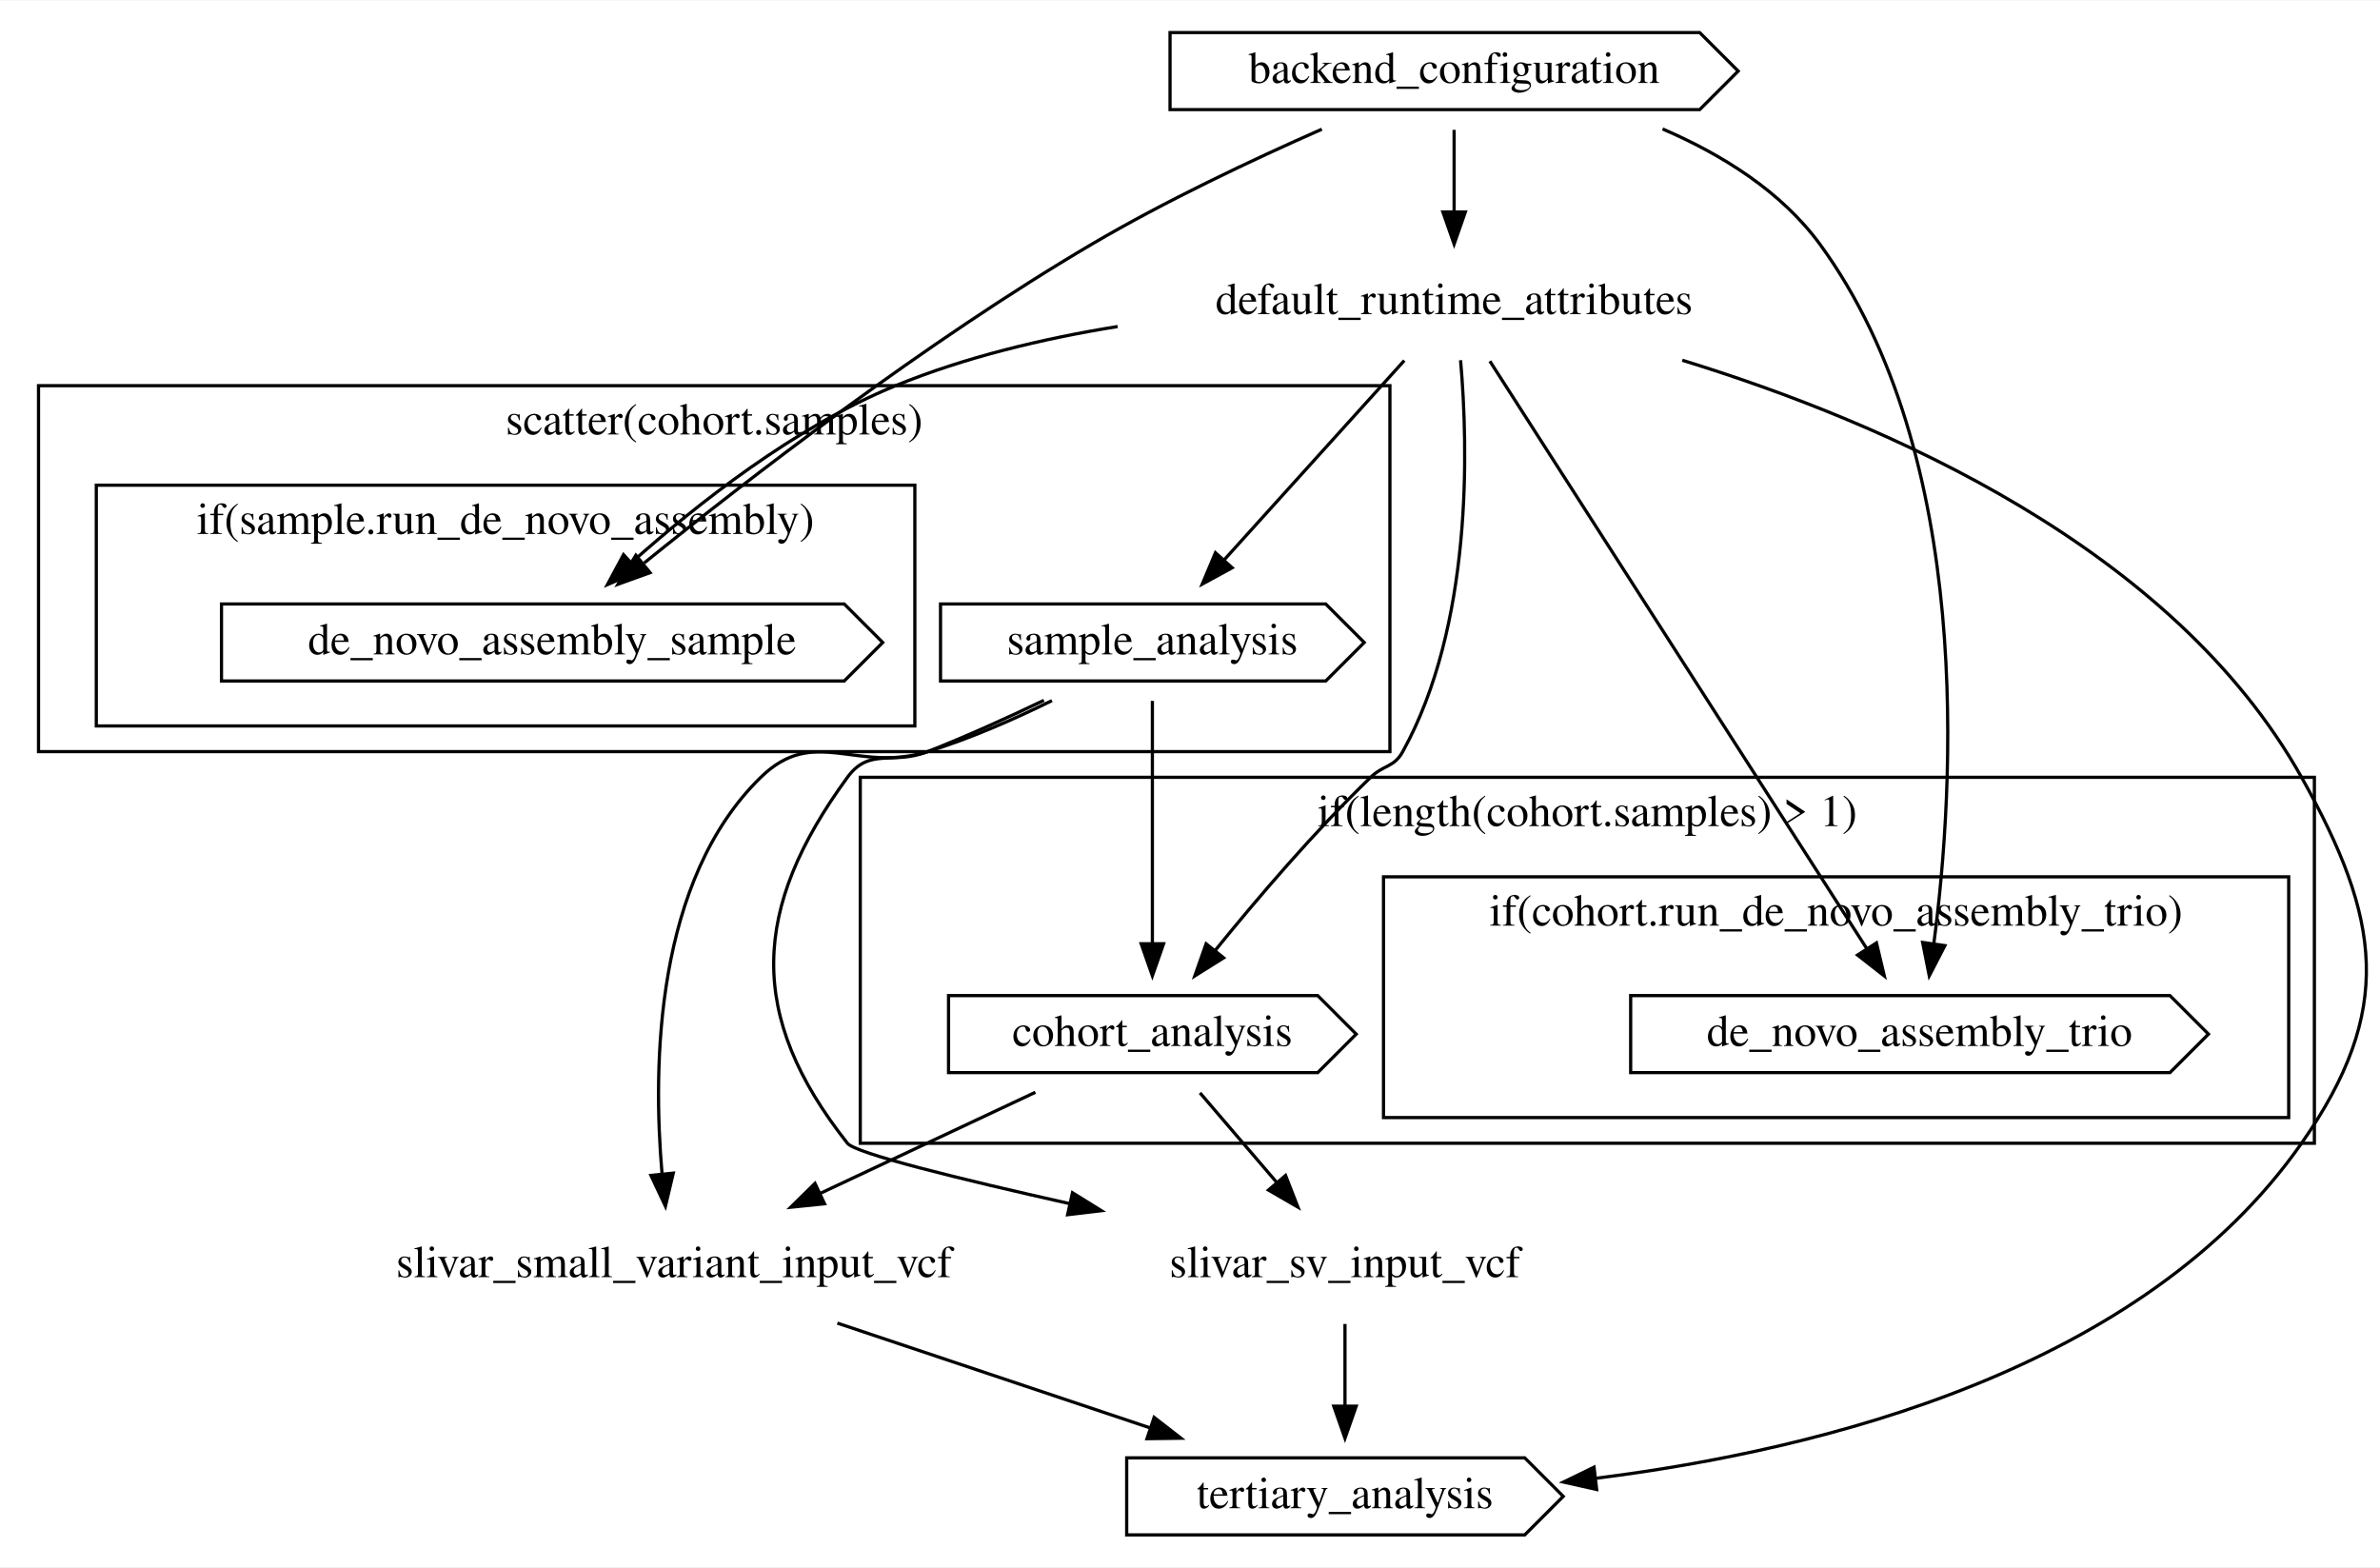
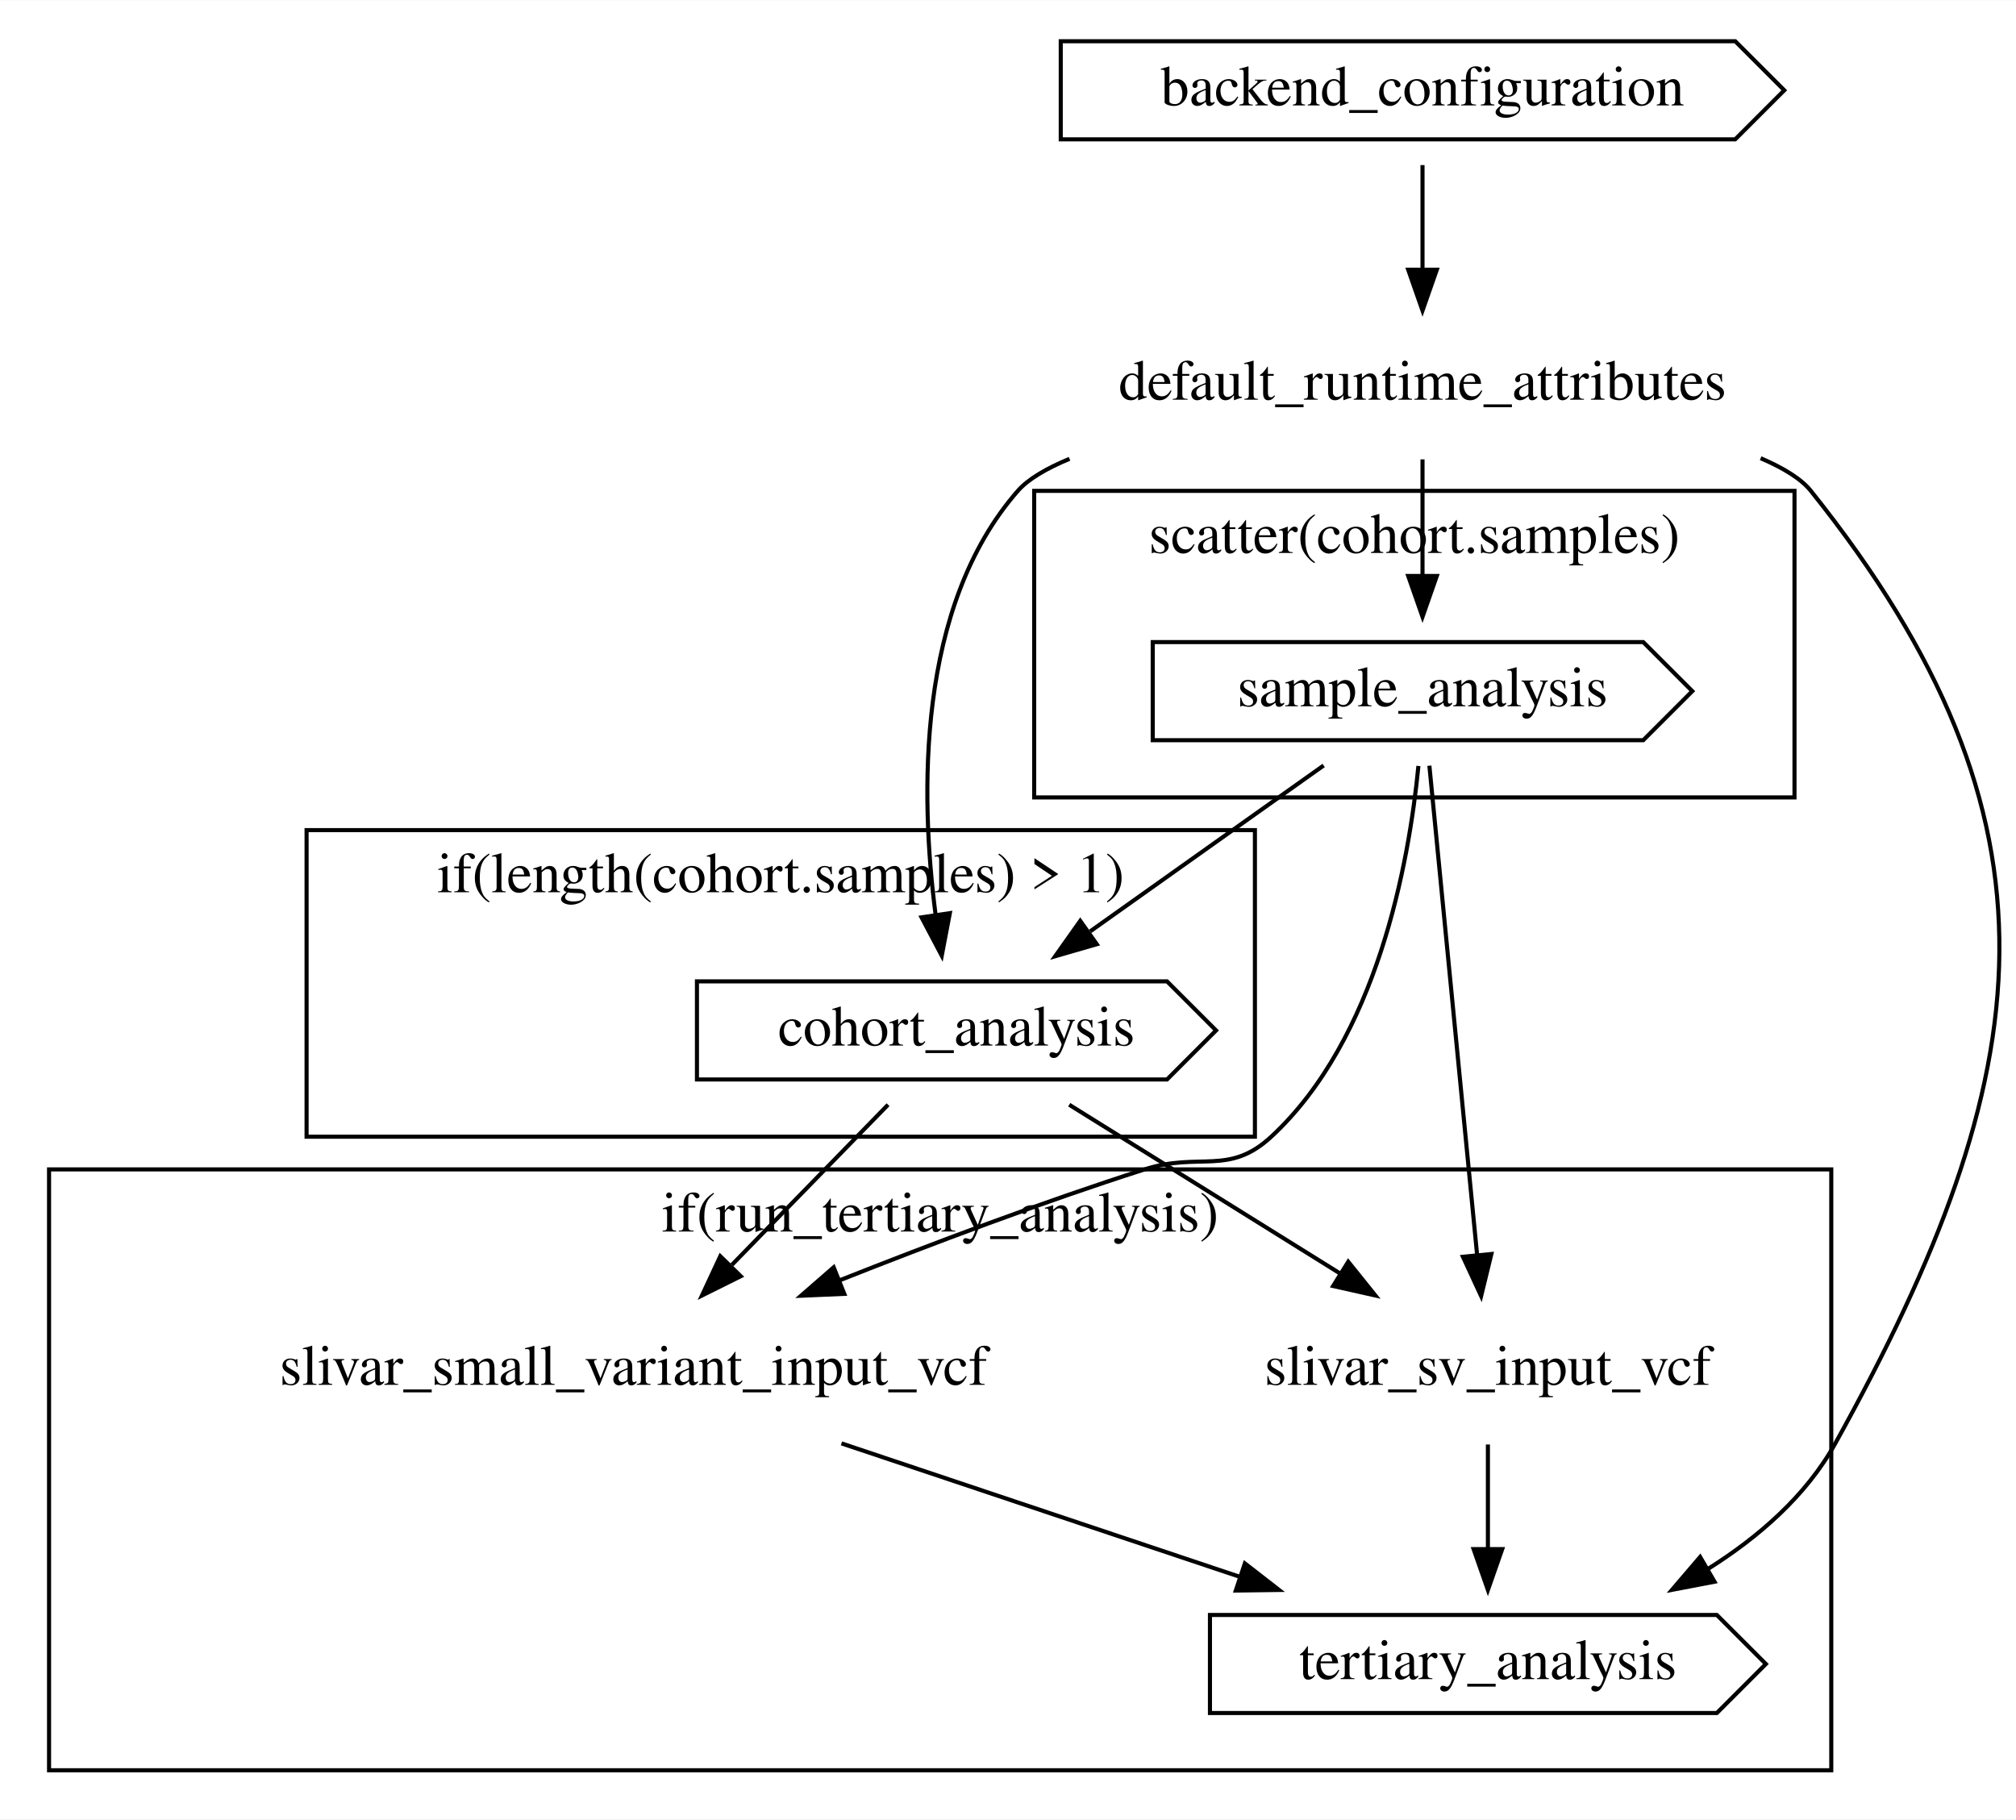
- <svg xmlns="http://www.w3.org/2000/svg" width="741pt" height="488pt" viewBox="0.00 0.00 741.44 488.00">
-   <g id="graph0" class="graph" transform="scale(1 1) rotate(0) translate(4 484)">
-     <polygon fill="white" stroke="transparent" points="-4,4 -4,-484 737.44,-484 737.44,4 -4,4" />
+ <svg xmlns="http://www.w3.org/2000/svg" width="493pt" height="445pt" viewBox="0.00 0.00 493.19 445.00">
+   <g id="graph0" class="graph" transform="scale(1 1) rotate(0) translate(4 441)">
+     <polygon fill="white" stroke="transparent" points="-4,4 -4,-441 489.19,-441 489.19,4 -4,4" />
    <g id="clust1" class="cluster">
-       <polygon fill="none" stroke="black" points="8,-250 8,-364 429,-364 429,-250 8,-250" />
-       <text text-anchor="middle" x="218.5" y="-348.8" font-family="Times,serif" font-size="14.00">scatter(cohort.samples)</text>
+       <polygon fill="none" stroke="black" points="249,-246 249,-321 435,-321 435,-246 249,-246" />
+       <text text-anchor="middle" x="342" y="-305.8" font-family="Times,serif" font-size="14.00">scatter(cohort.samples)</text>
    </g>
    <g id="clust2" class="cluster">
-       <polygon fill="none" stroke="black" points="26,-258 26,-333 281,-333 281,-258 26,-258" />
-       <text text-anchor="middle" x="153.5" y="-317.8" font-family="Times,serif" font-size="14.00">if(sample.run_de_novo_assembly)</text>
+       <polygon fill="none" stroke="black" points="71,-163 71,-238 303,-238 303,-163 71,-163" />
+       <text text-anchor="middle" x="187" y="-222.8" font-family="Times,serif" font-size="14.00">if(length(cohort.samples) &gt; 1)</text>
    </g>
    <g id="clust3" class="cluster">
-       <polygon fill="none" stroke="black" points="264,-128 264,-242 717,-242 717,-128 264,-128" />
-       <text text-anchor="middle" x="490.5" y="-226.8" font-family="Times,serif" font-size="14.00">if(length(cohort.samples) &gt; 1)</text>
-     </g>
-     <g id="clust4" class="cluster">
-       <polygon fill="none" stroke="black" points="427,-136 427,-211 709,-211 709,-136 427,-136" />
-       <text text-anchor="middle" x="568" y="-195.8" font-family="Times,serif" font-size="14.00">if(cohort.run_de_novo_assembly_trio)</text>
+       <polygon fill="none" stroke="black" points="8,-8 8,-155 444,-155 444,-8 8,-8" />
+       <text text-anchor="middle" x="226" y="-139.8" font-family="Times,serif" font-size="14.00">if(run_tertiary_analysis)</text>
    </g>
    <g id="node1" class="node">
-       <polygon fill="none" stroke="black" points="525.5,-474 360.5,-474 360.5,-450 525.5,-450 537.5,-462 525.5,-474" />
-       <text text-anchor="middle" x="449" y="-458.3" font-family="Times,serif" font-size="14.00">backend_configuration</text>
+       <polygon fill="none" stroke="black" points="420.5,-431 255.5,-431 255.5,-407 420.5,-407 432.5,-419 420.5,-431" />
+       <text text-anchor="middle" x="344" y="-415.3" font-family="Times,serif" font-size="14.00">backend_configuration</text>
    </g>
    <g id="node2" class="node">
-       <text text-anchor="middle" x="449" y="-386.3" font-family="Times,serif" font-size="14.00">default_runtime_attributes</text>
+       <text text-anchor="middle" x="344" y="-343.3" font-family="Times,serif" font-size="14.00">default_runtime_attributes</text>
    </g>
    <g id="edge1" class="edge">
-       <path fill="none" stroke="black" d="M449,-443.7C449,-435.98 449,-426.71 449,-418.11" />
-       <polygon fill="black" stroke="black" points="452.5,-418.1 449,-408.1 445.5,-418.1 452.5,-418.1" />
+       <path fill="none" stroke="black" d="M344,-400.7C344,-392.98 344,-383.71 344,-375.11" />
+       <polygon fill="black" stroke="black" points="347.5,-375.1 344,-365.1 340.5,-375.1 347.5,-375.1" />
    </g>
-     <g id="node4" class="node">
-       <polygon fill="none" stroke="black" points="259,-296 65,-296 65,-272 259,-272 271,-284 259,-296" />
-       <text text-anchor="middle" x="168" y="-280.3" font-family="Times,serif" font-size="14.00">de_novo_assembly_sample</text>
+     <g id="node3" class="node">
+       <polygon fill="none" stroke="black" points="398,-284 278,-284 278,-260 398,-260 410,-272 398,-284" />
+       <text text-anchor="middle" x="344" y="-268.3" font-family="Times,serif" font-size="14.00">sample_analysis</text>
+     </g>
+     <g id="edge2" class="edge">
+       <path fill="none" stroke="black" d="M344,-328.7C344,-320.25 344,-309.87 344,-300.37" />
+       <polygon fill="black" stroke="black" points="347.5,-300.18 344,-290.18 340.5,-300.18 347.5,-300.18" />
+     </g>
+     <g id="node5" class="node">
+       <polygon fill="none" stroke="black" points="281.5,-201 166.5,-201 166.5,-177 281.5,-177 293.5,-189 281.5,-201" />
+       <text text-anchor="middle" x="230" y="-185.3" font-family="Times,serif" font-size="14.00">cohort_analysis</text>
+     </g>
+     <g id="edge4" class="edge">
+       <path fill="none" stroke="black" d="M257.65,-328.84C251.97,-326.48 247.51,-323.87 245,-321 220.17,-292.61 221.09,-246.5 224.89,-217.24" />
+       <polygon fill="black" stroke="black" points="228.37,-217.69 226.39,-207.28 221.44,-216.66 228.37,-217.69" />
+     </g>
+     <g id="node9" class="node">
+       <polygon fill="none" stroke="black" points="416,-46 292,-46 292,-22 416,-22 428,-34 416,-46" />
+       <text text-anchor="middle" x="360" y="-30.3" font-family="Times,serif" font-size="14.00">tertiary_analysis</text>
+     </g>
+     <g id="edge10" class="edge">
+       <path fill="none" stroke="black" d="M426.72,-328.99C432.31,-326.59 436.66,-323.93 439,-321 503.72,-240.11 495.27,-178.58 445,-88 437.87,-75.15 426.19,-65.01 413.73,-57.19" />
+       <polygon fill="black" stroke="black" points="415.44,-54.13 405.03,-52.14 411.92,-60.19 415.44,-54.13" />
    </g>
    <g id="edge3" class="edge">
-       <path fill="none" stroke="black" d="M407.79,-443.89C385.96,-434.28 358.97,-421.51 336,-408 284.37,-377.63 229.2,-335.05 196.7,-308.78" />
-       <polygon fill="black" stroke="black" points="198.51,-305.75 188.54,-302.15 194.09,-311.18 198.51,-305.75" />
+       <path fill="none" stroke="black" d="M319.82,-253.82C303.2,-242.01 280.92,-226.18 262.71,-213.24" />
+       <polygon fill="black" stroke="black" points="264.32,-210.09 254.14,-207.15 260.27,-215.8 264.32,-210.09" />
+     </g>
+     <g id="node7" class="node">
+       <text text-anchor="middle" x="151" y="-102.3" font-family="Times,serif" font-size="14.00">slivar_small_variant_input_vcf</text>
+     </g>
+     <g id="edge5" class="edge">
+       <path fill="none" stroke="black" d="M343,-253.7C340.67,-229.81 332.89,-186.96 307,-163 296.56,-153.34 289.55,-159.34 276,-155 251.11,-147.04 223.97,-136.81 201.35,-127.84" />
+       <polygon fill="black" stroke="black" points="202.55,-124.55 191.96,-124.09 199.95,-131.05 202.55,-124.55" />
    </g>
    <g id="node8" class="node">
-       <polygon fill="none" stroke="black" points="672,-174 504,-174 504,-150 672,-150 684,-162 672,-174" />
-       <text text-anchor="middle" x="594" y="-158.3" font-family="Times,serif" font-size="14.00">de_novo_assembly_trio</text>
+       <text text-anchor="middle" x="360" y="-102.3" font-family="Times,serif" font-size="14.00">slivar_sv_input_vcf</text>
+     </g>
+     <g id="edge7" class="edge">
+       <path fill="none" stroke="black" d="M345.68,-253.76C348.46,-225.26 354.04,-168.12 357.35,-134.16" />
+       <polygon fill="black" stroke="black" points="360.85,-134.3 358.34,-124.01 353.89,-133.62 360.85,-134.3" />
+     </g>
+     <g id="edge6" class="edge">
+       <path fill="none" stroke="black" d="M213.25,-170.82C202.14,-159.44 187.4,-144.33 175.06,-131.66" />
+       <polygon fill="black" stroke="black" points="177.22,-128.87 167.73,-124.15 172.21,-133.76 177.22,-128.87" />
    </g>
    <g id="edge8" class="edge">
-       <path fill="none" stroke="black" d="M513.94,-443.97C532.51,-435.99 550.96,-424.48 563,-408 611.07,-342.17 604.84,-238.99 598.45,-190.25" />
-       <polygon fill="black" stroke="black" points="601.89,-189.57 597.02,-180.16 594.96,-190.55 601.89,-189.57" />
+       <path fill="none" stroke="black" d="M257.57,-170.82C276.87,-158.79 302.86,-142.6 323.83,-129.54" />
+       <polygon fill="black" stroke="black" points="325.83,-132.41 332.47,-124.15 322.13,-126.47 325.83,-132.41" />
    </g>
-     <g id="node3" class="node">
-       <polygon fill="none" stroke="black" points="409,-296 289,-296 289,-272 409,-272 421,-284 409,-296" />
-       <text text-anchor="middle" x="355" y="-280.3" font-family="Times,serif" font-size="14.00">sample_analysis</text>
-     </g>
-     <g id="edge2" class="edge">
-       <path fill="none" stroke="black" d="M433.48,-371.83C418.17,-354.89 394.62,-328.83 377.31,-309.68" />
-       <polygon fill="black" stroke="black" points="379.85,-307.27 370.55,-302.2 374.65,-311.96 379.85,-307.27" />
-     </g>
-     <g id="edge4" class="edge">
-       <path fill="none" stroke="black" d="M344.18,-382.43C320.83,-378.66 296.6,-372.86 275,-364 243.69,-351.16 213.17,-327.13 192.78,-308.93" />
-       <polygon fill="black" stroke="black" points="194.97,-306.19 185.23,-302.03 190.25,-311.36 194.97,-306.19" />
-     </g>
-     <g id="node7" class="node">
-       <polygon fill="none" stroke="black" points="406.5,-174 291.5,-174 291.5,-150 406.5,-150 418.5,-162 406.5,-174" />
-       <text text-anchor="middle" x="355" y="-158.3" font-family="Times,serif" font-size="14.00">cohort_analysis</text>
-     </g>
-     <g id="edge6" class="edge">
-       <path fill="none" stroke="black" d="M451.01,-371.93C453.42,-344.4 454.75,-289.32 433,-250 430.24,-245.02 427.1,-245.95 423,-242 405.48,-225.1 387.59,-204.14 374.56,-188.06" />
-       <polygon fill="black" stroke="black" points="377.2,-185.76 368.22,-180.14 371.74,-190.13 377.2,-185.76" />
-     </g>
-     <g id="edge7" class="edge">
-       <path fill="none" stroke="black" d="M460.14,-371.64C485.5,-332.11 547.68,-235.2 577.51,-188.7" />
-       <polygon fill="black" stroke="black" points="580.57,-190.42 583.02,-180.11 574.68,-186.63 580.57,-190.42" />
-     </g>
-     <g id="node13" class="node">
-       <polygon fill="none" stroke="black" points="471,-30 347,-30 347,-6 471,-6 483,-18 471,-30" />
-       <text text-anchor="middle" x="415" y="-14.3" font-family="Times,serif" font-size="14.00">tertiary_analysis</text>
-     </g>
-     <g id="edge14" class="edge">
-       <path fill="none" stroke="black" d="M520.08,-371.92C583.73,-352.37 673.02,-313.41 713,-242 737.75,-197.79 742.03,-169.53 713,-128 663.74,-57.53 563.78,-32.47 493.25,-23.65" />
-       <polygon fill="black" stroke="black" points="493.41,-20.14 483.07,-22.46 492.59,-27.09 493.41,-20.14" />
-     </g>
-     <g id="edge5" class="edge">
-       <path fill="none" stroke="black" d="M355,-265.81C355,-246.11 355,-213.58 355,-190.39" />
-       <polygon fill="black" stroke="black" points="358.5,-190.16 355,-180.16 351.5,-190.16 358.5,-190.16" />
-     </g>
-     <g id="node11" class="node">
-       <text text-anchor="middle" x="206" y="-86.3" font-family="Times,serif" font-size="14.00">slivar_small_variant_input_vcf</text>
+     <g id="edge11" class="edge">
+       <path fill="none" stroke="black" d="M201.86,-87.97C231.19,-78.14 268.25,-65.73 299.12,-55.39" />
+       <polygon fill="black" stroke="black" points="300.54,-58.61 308.91,-52.11 298.32,-51.97 300.54,-58.61" />
    </g>
    <g id="edge9" class="edge">
-       <path fill="none" stroke="black" d="M323.71,-265.89C311.88,-260.06 298.11,-254.01 285,-250 262.64,-243.17 249.73,-258.33 233,-242 200.15,-209.94 199.3,-152.61 202.24,-118.56" />
-       <polygon fill="black" stroke="black" points="205.75,-118.7 203.3,-108.39 198.79,-117.98 205.75,-118.7" />
-     </g>
-     <g id="node12" class="node">
-       <text text-anchor="middle" x="415" y="-86.3" font-family="Times,serif" font-size="14.00">slivar_sv_input_vcf</text>
-     </g>
-     <g id="edge11" class="edge">
-       <path fill="none" stroke="black" d="M321.21,-265.98C309.85,-260.55 297,-254.73 285,-250 274.15,-245.73 266.88,-251.42 260,-242 230.13,-201.08 228.61,-167.77 260,-128 262.5,-124.84 294.84,-116.89 329.35,-109.16" />
-       <polygon fill="black" stroke="black" points="330.11,-112.58 339.11,-106.99 328.59,-105.74 330.11,-112.58" />
-     </g>
-     <g id="edge10" class="edge">
-       <path fill="none" stroke="black" d="M318.55,-143.88C298.36,-134.39 273.08,-122.51 251.59,-112.42" />
-       <polygon fill="black" stroke="black" points="252.87,-109.15 242.33,-108.07 249.89,-115.49 252.87,-109.15" />
-     </g>
-     <g id="edge12" class="edge">
-       <path fill="none" stroke="black" d="M369.83,-143.7C377.02,-135.3 385.8,-125.07 393.69,-115.86" />
-       <polygon fill="black" stroke="black" points="396.49,-117.97 400.34,-108.1 391.17,-113.42 396.49,-117.97" />
-     </g>
-     <g id="edge15" class="edge">
-       <path fill="none" stroke="black" d="M256.86,-71.97C286.19,-62.14 323.25,-49.73 354.12,-39.39" />
-       <polygon fill="black" stroke="black" points="355.54,-42.61 363.91,-36.11 353.32,-35.97 355.54,-42.61" />
-     </g>
-     <g id="edge13" class="edge">
-       <path fill="none" stroke="black" d="M415,-71.7C415,-63.98 415,-54.71 415,-46.11" />
-       <polygon fill="black" stroke="black" points="418.5,-46.1 415,-36.1 411.5,-46.1 418.5,-46.1" />
+       <path fill="none" stroke="black" d="M360,-87.7C360,-79.98 360,-70.71 360,-62.11" />
+       <polygon fill="black" stroke="black" points="363.5,-62.1 360,-52.1 356.5,-62.1 363.5,-62.1" />
    </g>
  </g>
</svg>
